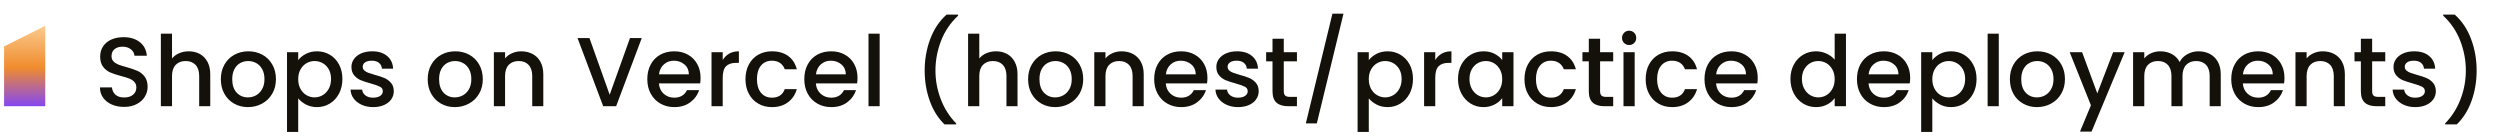
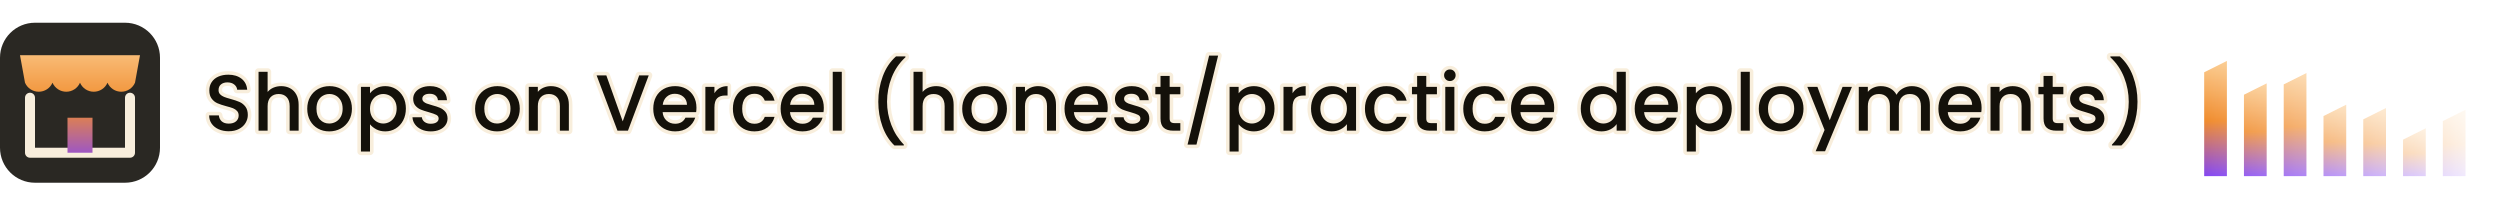
- <svg xmlns="http://www.w3.org/2000/svg" width="612" height="34" viewBox="0 0 612 34" role="img" aria-label="Shops on Vercel (honest/practice deployments)">
+ <svg xmlns="http://www.w3.org/2000/svg" width="880" height="72" viewBox="0 0 880 72" role="img" aria-label="Shops on Vercel (honest/practice deployments)">
  <defs>
-     <linearGradient id="g" x1="0" y1="0" x2="0" y2="1">
+     <linearGradient id="g" gradientUnits="userSpaceOnUse" x1="0" y1="0" x2="0" y2="72">
+       <stop offset="0" stop-color="#FBCB8E" />
+       <stop offset=".55" stop-color="#F08C2E" />
+       <stop offset="1" stop-color="#8447F2" />
+     </linearGradient>
+     <linearGradient id="gb" x1="0" y1="0" x2="0" y2="1">
+       <stop offset="0" stop-color="#FBCB8E" />
+       <stop offset=".52" stop-color="#F08C2E" />
+       <stop offset="1" stop-color="#8447F2" />
+     </linearGradient>
+     <linearGradient id="ig" gradientUnits="userSpaceOnUse" x1="0" y1="6" x2="0" y2="58">
      <stop offset="0" stop-color="#FBCB8E" />
      <stop offset=".52" stop-color="#F08C2E" />
      <stop offset="1" stop-color="#8447F2" />
    </linearGradient>
  </defs>
-   <style>.t{fill:#14110A}.b{fill:url(#g)}@media (prefers-color-scheme:dark){.t{fill:#F8EEDC}}</style>
-   <path class="b" d="M1 11.36L11.08 6.32V26H1Z" />
-   <path class="t" d="M30.38 26.17Q28.70 26.17 27.35 25.58Q26.01 24.99 25.24 23.91Q24.47 22.83 24.47 21.39L24.47 21.39L27.40 21.39Q27.50 22.47 28.25 23.17Q29.01 23.86 30.38 23.86L30.38 23.86Q31.79 23.86 32.58 23.18Q33.38 22.50 33.38 21.42L33.38 21.42Q33.38 20.58 32.88 20.05Q32.39 19.52 31.66 19.23Q30.93 18.94 29.63 18.61L29.63 18.61Q28 18.18 26.98 17.73Q25.96 17.29 25.24 16.35Q24.52 15.42 24.52 13.86L24.52 13.86Q24.52 12.42 25.24 11.34Q25.96 10.26 27.26 9.68Q28.55 9.10 30.26 9.10L30.26 9.10Q32.68 9.10 34.23 10.32Q35.78 11.53 35.94 13.64L35.94 13.64L32.92 13.64Q32.85 12.73 32.06 12.08Q31.26 11.43 29.97 11.43L29.97 11.43Q28.79 11.43 28.05 12.03Q27.30 12.63 27.30 13.76L27.30 13.76Q27.30 14.53 27.77 15.02Q28.24 15.51 28.96 15.80Q29.68 16.09 30.93 16.42L30.93 16.42Q32.58 16.88 33.63 17.34Q34.67 17.79 35.40 18.74Q36.14 19.69 36.14 21.27L36.14 21.27Q36.14 22.54 35.45 23.67Q34.77 24.80 33.46 25.48Q32.15 26.17 30.38 26.17L30.38 26.17ZM46.22 12.56Q47.73 12.56 48.92 13.21Q50.10 13.86 50.79 15.13Q51.47 16.40 51.47 18.20L51.47 18.20L51.47 26L48.76 26L48.76 18.61Q48.76 16.83 47.87 15.88Q46.98 14.94 45.45 14.94L45.45 14.94Q43.91 14.94 43.01 15.88Q42.11 16.83 42.11 18.61L42.11 18.61L42.11 26L39.38 26L39.38 8.24L42.11 8.24L42.11 14.31Q42.81 13.47 43.88 13.02Q44.94 12.56 46.22 12.56L46.22 12.56ZM60.69 26.22Q58.82 26.22 57.30 25.36Q55.79 24.51 54.93 22.96Q54.06 21.42 54.06 19.38L54.06 19.38Q54.06 17.36 54.95 15.80Q55.84 14.24 57.38 13.40Q58.91 12.56 60.81 12.56L60.81 12.56Q62.70 12.56 64.24 13.40Q65.78 14.24 66.66 15.80Q67.55 17.36 67.55 19.38L67.55 19.38Q67.55 21.39 66.64 22.95Q65.73 24.51 64.16 25.36Q62.58 26.22 60.69 26.22L60.69 26.22ZM60.69 23.84Q61.74 23.84 62.67 23.34Q63.59 22.83 64.17 21.82Q64.74 20.82 64.74 19.38L64.74 19.38Q64.74 17.94 64.19 16.94Q63.64 15.94 62.73 15.44Q61.82 14.94 60.76 14.94L60.76 14.94Q59.70 14.94 58.80 15.44Q57.90 15.94 57.38 16.94Q56.85 17.94 56.85 19.38L56.85 19.38Q56.85 21.51 57.94 22.68Q59.03 23.84 60.69 23.84L60.69 23.84ZM73 14.72Q73.70 13.81 74.90 13.18Q76.10 12.56 77.61 12.56L77.61 12.56Q79.34 12.56 80.76 13.41Q82.19 14.26 83.01 15.80Q83.82 17.34 83.82 19.33L83.82 19.33Q83.82 21.32 83.01 22.89Q82.19 24.46 80.76 25.34Q79.34 26.22 77.61 26.22L77.61 26.22Q76.10 26.22 74.92 25.60Q73.74 24.99 73 24.08L73 24.08L73 32.29L70.26 32.29L70.26 12.78L73 12.78L73 14.72ZM81.04 19.33Q81.04 17.96 80.48 16.96Q79.91 15.97 78.99 15.45Q78.06 14.94 77.01 14.94L77.01 14.94Q75.98 14.94 75.05 15.46Q74.13 15.99 73.56 17Q73 18.01 73 19.38L73 19.38Q73 20.74 73.56 21.76Q74.13 22.78 75.05 23.31Q75.98 23.84 77.01 23.84L77.01 23.84Q78.06 23.84 78.99 23.30Q79.91 22.76 80.48 21.73Q81.04 20.70 81.04 19.33L81.04 19.33ZM91.34 26.22Q89.78 26.22 88.54 25.65Q87.30 25.09 86.58 24.12Q85.86 23.14 85.82 21.94L85.82 21.94L88.65 21.94Q88.72 22.78 89.45 23.35Q90.18 23.91 91.29 23.91L91.29 23.91Q92.44 23.91 93.08 23.47Q93.71 23.02 93.71 22.33L93.71 22.33Q93.71 21.58 93.00 21.22Q92.30 20.86 90.76 20.43L90.76 20.43Q89.27 20.02 88.34 19.64Q87.40 19.26 86.72 18.46Q86.03 17.67 86.03 16.38L86.03 16.38Q86.03 15.32 86.66 14.44Q87.28 13.57 88.44 13.06Q89.61 12.56 91.12 12.56L91.12 12.56Q93.38 12.56 94.76 13.70Q96.14 14.84 96.23 16.81L96.23 16.81L93.50 16.81Q93.42 15.92 92.78 15.39Q92.13 14.86 91.02 14.86L91.02 14.86Q89.94 14.86 89.37 15.27Q88.79 15.68 88.79 16.35L88.79 16.35Q88.79 16.88 89.18 17.24Q89.56 17.60 90.11 17.80Q90.66 18.01 91.74 18.32L91.74 18.32Q93.18 18.70 94.11 19.10Q95.03 19.50 95.70 20.26Q96.38 21.03 96.40 22.30L96.40 22.30Q96.40 23.43 95.78 24.32Q95.15 25.21 94.01 25.71Q92.87 26.22 91.34 26.22L91.34 26.22ZM111.33 26.22Q109.46 26.22 107.94 25.36Q106.43 24.51 105.57 22.96Q104.70 21.42 104.70 19.38L104.70 19.38Q104.70 17.36 105.59 15.80Q106.48 14.24 108.02 13.40Q109.55 12.56 111.45 12.56L111.45 12.56Q113.34 12.56 114.88 13.40Q116.42 14.24 117.30 15.80Q118.19 17.36 118.19 19.38L118.19 19.38Q118.19 21.39 117.28 22.95Q116.37 24.51 114.80 25.36Q113.22 26.22 111.33 26.22L111.33 26.22ZM111.33 23.84Q112.38 23.84 113.31 23.34Q114.23 22.83 114.81 21.82Q115.38 20.82 115.38 19.38L115.38 19.38Q115.38 17.94 114.83 16.94Q114.28 15.94 113.37 15.44Q112.46 14.94 111.40 14.94L111.40 14.94Q110.34 14.94 109.44 15.44Q108.54 15.94 108.02 16.94Q107.49 17.94 107.49 19.38L107.49 19.38Q107.49 21.51 108.58 22.68Q109.67 23.84 111.33 23.84L111.33 23.84ZM127.58 12.56Q129.14 12.56 130.37 13.21Q131.61 13.86 132.30 15.13Q133 16.40 133 18.20L133 18.20L133 26L130.29 26L130.29 18.61Q130.29 16.83 129.40 15.88Q128.51 14.94 126.98 14.94L126.98 14.94Q125.44 14.94 124.54 15.88Q123.64 16.83 123.64 18.61L123.64 18.61L123.64 26L120.90 26L120.90 12.78L123.64 12.78L123.64 14.29Q124.31 13.47 125.36 13.02Q126.40 12.56 127.58 12.56L127.58 12.56ZM154.22 9.32L157.10 9.32L150.83 26L147.66 26L141.38 9.32L144.30 9.32L149.25 23.19L154.22 9.32ZM171.50 19.06Q171.50 19.81 171.40 20.41L171.40 20.41L161.30 20.41Q161.42 21.99 162.47 22.95Q163.53 23.91 165.06 23.91L165.06 23.91Q167.27 23.91 168.18 22.06L168.18 22.06L171.14 22.06Q170.54 23.89 168.96 25.05Q167.39 26.22 165.06 26.22L165.06 26.22Q163.17 26.22 161.67 25.36Q160.17 24.51 159.32 22.96Q158.46 21.42 158.46 19.38L158.46 19.38Q158.46 17.34 159.29 15.79Q160.12 14.24 161.62 13.40Q163.12 12.56 165.06 12.56L165.06 12.56Q166.94 12.56 168.40 13.38Q169.86 14.19 170.68 15.67Q171.50 17.14 171.50 19.06L171.50 19.06ZM161.32 18.20L168.64 18.20Q168.62 16.69 167.56 15.78Q166.50 14.86 164.94 14.86L164.94 14.86Q163.53 14.86 162.52 15.76Q161.51 16.66 161.32 18.20L161.32 18.20ZM176.92 14.70Q177.52 13.69 178.52 13.12Q179.51 12.56 180.88 12.56L180.88 12.56L180.88 15.39L180.18 15.39Q178.58 15.39 177.75 16.21Q176.92 17.02 176.92 19.04L176.92 19.04L176.92 26L174.18 26L174.18 12.78L176.92 12.78L176.92 14.70ZM182.49 19.38Q182.49 17.34 183.32 15.79Q184.14 14.24 185.61 13.40Q187.07 12.56 188.97 12.56L188.97 12.56Q191.37 12.56 192.94 13.70Q194.51 14.84 195.06 16.95L195.06 16.95L192.11 16.95Q191.75 15.97 190.96 15.42Q190.17 14.86 188.97 14.86L188.97 14.86Q187.29 14.86 186.29 16.05Q185.30 17.24 185.30 19.38L185.30 19.38Q185.30 21.51 186.29 22.71Q187.29 23.91 188.97 23.91L188.97 23.91Q191.34 23.91 192.11 21.82L192.11 21.82L195.06 21.82Q194.49 23.84 192.90 25.03Q191.32 26.22 188.97 26.22L188.97 26.22Q187.07 26.22 185.61 25.36Q184.14 24.51 183.32 22.96Q182.49 21.42 182.49 19.38L182.49 19.38ZM209.92 19.06Q209.92 19.81 209.82 20.41L209.82 20.41L199.72 20.41Q199.84 21.99 200.90 22.95Q201.95 23.91 203.49 23.91L203.49 23.91Q205.70 23.91 206.61 22.06L206.61 22.06L209.56 22.06Q208.96 23.89 207.39 25.05Q205.82 26.22 203.49 26.22L203.49 26.22Q201.59 26.22 200.09 25.36Q198.59 24.51 197.74 22.96Q196.89 21.42 196.89 19.38L196.89 19.38Q196.89 17.34 197.72 15.79Q198.54 14.24 200.04 13.40Q201.54 12.56 203.49 12.56L203.49 12.56Q205.36 12.56 206.82 13.38Q208.29 14.19 209.10 15.67Q209.92 17.14 209.92 19.06L209.92 19.06ZM199.74 18.20L207.06 18.20Q207.04 16.69 205.98 15.78Q204.93 14.86 203.37 14.86L203.37 14.86Q201.95 14.86 200.94 15.76Q199.94 16.66 199.74 18.20L199.74 18.20ZM212.61 8.24L215.34 8.24L215.34 26L212.61 26L212.61 8.24ZM231.23 30.46Q228.88 28.21 227.62 24.73Q226.36 21.25 226.36 17.26L226.36 17.26Q226.36 13.18 227.72 9.56Q229.07 5.94 231.71 3.58L231.71 3.58L234.54 3.58L234.54 3.85Q231.78 6.39 230.39 9.94Q229.00 13.50 229.00 17.26L229.00 17.26Q229.00 20.89 230.30 24.27Q231.59 27.66 234.06 30.20L234.06 30.20L234.06 30.46L231.23 30.46ZM243.83 12.56Q245.34 12.56 246.53 13.21Q247.72 13.86 248.40 15.13Q249.09 16.40 249.09 18.20L249.09 18.20L249.09 26L246.38 26L246.38 18.61Q246.38 16.83 245.49 15.88Q244.60 14.94 243.06 14.94L243.06 14.94Q241.53 14.94 240.63 15.88Q239.73 16.83 239.73 18.61L239.73 18.61L239.73 26L236.99 26L236.99 8.24L239.73 8.24L239.73 14.31Q240.42 13.47 241.49 13.02Q242.56 12.56 243.83 12.56L243.83 12.56ZM258.30 26.22Q256.43 26.22 254.92 25.36Q253.41 24.51 252.54 22.96Q251.68 21.42 251.68 19.38L251.68 19.38Q251.68 17.36 252.57 15.80Q253.46 14.24 254.99 13.40Q256.53 12.56 258.42 12.56L258.42 12.56Q260.32 12.56 261.86 13.40Q263.39 14.24 264.28 15.80Q265.17 17.36 265.17 19.38L265.17 19.38Q265.17 21.39 264.26 22.95Q263.34 24.51 261.77 25.36Q260.20 26.22 258.30 26.22L258.30 26.22ZM258.30 23.84Q259.36 23.84 260.28 23.34Q261.21 22.83 261.78 21.82Q262.36 20.82 262.36 19.38L262.36 19.38Q262.36 17.94 261.81 16.94Q261.26 15.94 260.34 15.44Q259.43 14.94 258.38 14.94L258.38 14.94Q257.32 14.94 256.42 15.44Q255.52 15.94 254.99 16.94Q254.46 17.94 254.46 19.38L254.46 19.38Q254.46 21.51 255.56 22.68Q256.65 23.84 258.30 23.84L258.30 23.84ZM274.55 12.56Q276.11 12.56 277.35 13.21Q278.58 13.86 279.28 15.13Q279.98 16.40 279.98 18.20L279.98 18.20L279.98 26L277.26 26L277.26 18.61Q277.26 16.83 276.38 15.88Q275.49 14.94 273.95 14.94L273.95 14.94Q272.42 14.94 271.52 15.88Q270.62 16.83 270.62 18.61L270.62 18.61L270.62 26L267.88 26L267.88 12.78L270.62 12.78L270.62 14.29Q271.29 13.47 272.33 13.02Q273.38 12.56 274.55 12.56L274.55 12.56ZM295.58 19.06Q295.58 19.81 295.48 20.41L295.48 20.41L285.38 20.41Q285.50 21.99 286.55 22.95Q287.61 23.91 289.14 23.91L289.14 23.91Q291.35 23.91 292.26 22.06L292.26 22.06L295.22 22.06Q294.62 23.89 293.04 25.05Q291.47 26.22 289.14 26.22L289.14 26.22Q287.25 26.22 285.75 25.36Q284.25 24.51 283.40 22.96Q282.54 21.42 282.54 19.38L282.54 19.38Q282.54 17.34 283.37 15.79Q284.20 14.24 285.70 13.40Q287.20 12.56 289.14 12.56L289.14 12.56Q291.02 12.56 292.48 13.38Q293.94 14.19 294.76 15.67Q295.58 17.14 295.58 19.06L295.58 19.06ZM285.40 18.20L292.72 18.20Q292.70 16.69 291.64 15.78Q290.58 14.86 289.02 14.86L289.02 14.86Q287.61 14.86 286.60 15.76Q285.59 16.66 285.40 18.20L285.40 18.20ZM303.06 26.22Q301.50 26.22 300.27 25.65Q299.03 25.09 298.31 24.12Q297.59 23.14 297.54 21.94L297.54 21.94L300.38 21.94Q300.45 22.78 301.18 23.35Q301.91 23.91 303.02 23.91L303.02 23.91Q304.17 23.91 304.80 23.47Q305.44 23.02 305.44 22.33L305.44 22.33Q305.44 21.58 304.73 21.22Q304.02 20.86 302.49 20.43L302.49 20.43Q301.00 20.02 300.06 19.64Q299.13 19.26 298.44 18.46Q297.76 17.67 297.76 16.38L297.76 16.38Q297.76 15.32 298.38 14.44Q299.01 13.57 300.17 13.06Q301.34 12.56 302.85 12.56L302.85 12.56Q305.10 12.56 306.48 13.70Q307.86 14.84 307.96 16.81L307.96 16.81L305.22 16.81Q305.15 15.92 304.50 15.39Q303.86 14.86 302.75 14.86L302.75 14.86Q301.67 14.86 301.10 15.27Q300.52 15.68 300.52 16.35L300.52 16.35Q300.52 16.88 300.90 17.24Q301.29 17.60 301.84 17.80Q302.39 18.01 303.47 18.32L303.47 18.32Q304.91 18.70 305.84 19.10Q306.76 19.50 307.43 20.26Q308.10 21.03 308.13 22.30L308.13 22.30Q308.13 23.43 307.50 24.32Q306.88 25.21 305.74 25.71Q304.60 26.22 303.06 26.22L303.06 26.22ZM317.49 15.01L314.27 15.01L314.27 22.33Q314.27 23.07 314.62 23.40Q314.97 23.72 315.81 23.72L315.81 23.72L317.49 23.72L317.49 26L315.33 26Q313.48 26 312.50 25.14Q311.51 24.27 311.51 22.33L311.51 22.33L311.51 15.01L309.95 15.01L309.95 12.78L311.51 12.78L311.51 9.49L314.27 9.49L314.27 12.78L317.49 12.78L317.49 15.01ZM326.18 3.34L328.89 3.34L322.36 30.20L319.67 30.20L326.18 3.34ZM335.08 14.72Q335.78 13.81 336.98 13.18Q338.18 12.56 339.69 12.56L339.69 12.56Q341.42 12.56 342.84 13.41Q344.27 14.26 345.09 15.80Q345.90 17.34 345.90 19.33L345.90 19.33Q345.90 21.32 345.09 22.89Q344.27 24.46 342.84 25.34Q341.42 26.22 339.69 26.22L339.69 26.22Q338.18 26.22 337.00 25.60Q335.82 24.99 335.08 24.08L335.08 24.08L335.08 32.29L332.34 32.29L332.34 12.78L335.08 12.78L335.08 14.72ZM343.12 19.33Q343.12 17.96 342.56 16.96Q341.99 15.97 341.07 15.45Q340.14 14.94 339.09 14.94L339.09 14.94Q338.06 14.94 337.13 15.46Q336.21 15.99 335.64 17Q335.08 18.01 335.08 19.38L335.08 19.38Q335.08 20.74 335.64 21.76Q336.21 22.78 337.13 23.31Q338.06 23.84 339.09 23.84L339.09 23.84Q340.14 23.84 341.07 23.30Q341.99 22.76 342.56 21.73Q343.12 20.70 343.12 19.33L343.12 19.33ZM351.35 14.70Q351.95 13.69 352.95 13.12Q353.94 12.56 355.31 12.56L355.31 12.56L355.31 15.39L354.62 15.39Q353.01 15.39 352.18 16.21Q351.35 17.02 351.35 19.04L351.35 19.04L351.35 26L348.62 26L348.62 12.78L351.35 12.78L351.35 14.70ZM356.92 19.33Q356.92 17.34 357.75 15.80Q358.58 14.26 360.00 13.41Q361.43 12.56 363.16 12.56L363.16 12.56Q364.72 12.56 365.88 13.17Q367.05 13.78 367.74 14.70L367.74 14.70L367.74 12.78L370.50 12.78L370.50 26L367.74 26L367.74 24.03Q367.05 24.97 365.85 25.59Q364.65 26.22 363.11 26.22L363.11 26.22Q361.41 26.22 359.99 25.34Q358.58 24.46 357.75 22.89Q356.92 21.32 356.92 19.33L356.92 19.33ZM367.74 19.38Q367.74 18.01 367.18 17Q366.62 15.99 365.70 15.46Q364.79 14.94 363.74 14.94L363.74 14.94Q362.68 14.94 361.77 15.45Q360.86 15.97 360.29 16.96Q359.73 17.96 359.73 19.33L359.73 19.33Q359.73 20.70 360.29 21.73Q360.86 22.76 361.78 23.30Q362.70 23.84 363.74 23.84L363.74 23.84Q364.79 23.84 365.70 23.31Q366.62 22.78 367.18 21.76Q367.74 20.74 367.74 19.38L367.74 19.38ZM373.19 19.38Q373.19 17.34 374.02 15.79Q374.85 14.24 376.31 13.40Q377.78 12.56 379.67 12.56L379.67 12.56Q382.07 12.56 383.64 13.70Q385.22 14.84 385.77 16.95L385.77 16.95L382.82 16.95Q382.46 15.97 381.66 15.42Q380.87 14.86 379.67 14.86L379.67 14.86Q377.99 14.86 377.00 16.05Q376.00 17.24 376.00 19.38L376.00 19.38Q376.00 21.51 377.00 22.71Q377.99 23.91 379.67 23.91L379.67 23.91Q382.05 23.91 382.82 21.82L382.82 21.82L385.77 21.82Q385.19 23.84 383.61 25.03Q382.02 26.22 379.67 26.22L379.67 26.22Q377.78 26.22 376.31 25.36Q374.85 24.51 374.02 22.96Q373.19 21.42 373.19 19.38L373.19 19.38ZM394.91 15.01L391.70 15.01L391.70 22.33Q391.70 23.07 392.04 23.40Q392.39 23.72 393.23 23.72L393.23 23.72L394.91 23.72L394.91 26L392.75 26Q390.90 26 389.92 25.14Q388.94 24.27 388.94 22.33L388.94 22.33L388.94 15.01L387.38 15.01L387.38 12.78L388.94 12.78L388.94 9.49L391.70 9.49L391.70 12.78L394.91 12.78L394.91 15.01ZM398.82 11.02Q398.08 11.02 397.58 10.52Q397.07 10.02 397.07 9.27L397.07 9.27Q397.07 8.53 397.58 8.02Q398.08 7.52 398.82 7.52L398.82 7.52Q399.54 7.52 400.05 8.02Q400.55 8.53 400.55 9.27L400.55 9.27Q400.55 10.02 400.05 10.52Q399.54 11.02 398.82 11.02L398.82 11.02ZM397.43 12.78L400.17 12.78L400.17 26L397.43 26L397.43 12.78ZM402.86 19.38Q402.86 17.34 403.68 15.79Q404.51 14.24 405.98 13.40Q407.44 12.56 409.34 12.56L409.34 12.56Q411.74 12.56 413.31 13.70Q414.88 14.84 415.43 16.95L415.43 16.95L412.48 16.95Q412.12 15.97 411.33 15.42Q410.54 14.86 409.34 14.86L409.34 14.86Q407.66 14.86 406.66 16.05Q405.66 17.24 405.66 19.38L405.66 19.38Q405.66 21.51 406.66 22.71Q407.66 23.91 409.34 23.91L409.34 23.91Q411.71 23.91 412.48 21.82L412.48 21.82L415.43 21.82Q414.86 23.84 413.27 25.03Q411.69 26.22 409.34 26.22L409.34 26.22Q407.44 26.22 405.98 25.36Q404.51 24.51 403.68 22.96Q402.86 21.42 402.86 19.38L402.86 19.38ZM430.29 19.06Q430.29 19.81 430.19 20.41L430.19 20.41L420.09 20.41Q420.21 21.99 421.26 22.95Q422.32 23.91 423.86 23.91L423.86 23.91Q426.06 23.91 426.98 22.06L426.98 22.06L429.93 22.06Q429.33 23.89 427.76 25.05Q426.18 26.22 423.86 26.22L423.86 26.22Q421.96 26.22 420.46 25.36Q418.96 24.51 418.11 22.96Q417.26 21.42 417.26 19.38L417.26 19.38Q417.26 17.34 418.08 15.79Q418.91 14.24 420.41 13.40Q421.91 12.56 423.86 12.56L423.86 12.56Q425.73 12.56 427.19 13.38Q428.66 14.19 429.47 15.67Q430.29 17.14 430.29 19.06L430.29 19.06ZM420.11 18.20L427.43 18.20Q427.41 16.69 426.35 15.78Q425.30 14.86 423.74 14.86L423.74 14.86Q422.32 14.86 421.31 15.76Q420.30 16.66 420.11 18.20L420.11 18.20ZM438.30 19.33Q438.30 17.34 439.13 15.80Q439.96 14.26 441.39 13.41Q442.82 12.56 444.57 12.56L444.57 12.56Q445.86 12.56 447.12 13.12Q448.38 13.69 449.13 14.62L449.13 14.62L449.13 8.24L451.89 8.24L451.89 26L449.13 26L449.13 24.01Q448.46 24.97 447.27 25.59Q446.08 26.22 444.54 26.22L444.54 26.22Q442.82 26.22 441.39 25.34Q439.96 24.46 439.13 22.89Q438.30 21.32 438.30 19.33L438.30 19.33ZM449.13 19.38Q449.13 18.01 448.56 17Q448 15.99 447.09 15.46Q446.18 14.94 445.12 14.94L445.12 14.94Q444.06 14.94 443.15 15.45Q442.24 15.97 441.68 16.96Q441.11 17.96 441.11 19.33L441.11 19.33Q441.11 20.70 441.68 21.73Q442.24 22.76 443.16 23.30Q444.09 23.84 445.12 23.84L445.12 23.84Q446.18 23.84 447.09 23.31Q448 22.78 448.56 21.76Q449.13 20.74 449.13 19.38L449.13 19.38ZM467.61 19.06Q467.61 19.81 467.51 20.41L467.51 20.41L457.41 20.41Q457.53 21.99 458.58 22.95Q459.64 23.91 461.18 23.91L461.18 23.91Q463.38 23.91 464.30 22.06L464.30 22.06L467.25 22.06Q466.65 23.89 465.08 25.05Q463.50 26.22 461.18 26.22L461.18 26.22Q459.28 26.22 457.78 25.36Q456.28 24.51 455.43 22.96Q454.58 21.42 454.58 19.38L454.58 19.38Q454.58 17.34 455.40 15.79Q456.23 14.24 457.73 13.40Q459.23 12.56 461.18 12.56L461.18 12.56Q463.05 12.56 464.51 13.38Q465.98 14.19 466.79 15.67Q467.61 17.14 467.61 19.06L467.61 19.06ZM457.43 18.20L464.75 18.20Q464.73 16.69 463.67 15.78Q462.62 14.86 461.06 14.86L461.06 14.86Q459.64 14.86 458.63 15.76Q457.62 16.66 457.43 18.20L457.43 18.20ZM473.03 14.72Q473.73 13.81 474.93 13.18Q476.13 12.56 477.64 12.56L477.64 12.56Q479.37 12.56 480.80 13.41Q482.22 14.26 483.04 15.80Q483.86 17.34 483.86 19.33L483.86 19.33Q483.86 21.32 483.04 22.89Q482.22 24.46 480.80 25.34Q479.37 26.22 477.64 26.22L477.64 26.22Q476.13 26.22 474.95 25.60Q473.78 24.99 473.03 24.08L473.03 24.08L473.03 32.29L470.30 32.29L470.30 12.78L473.03 12.78L473.03 14.72ZM481.07 19.33Q481.07 17.96 480.51 16.96Q479.94 15.97 479.02 15.45Q478.10 14.94 477.04 14.94L477.04 14.94Q476.01 14.94 475.08 15.46Q474.16 15.99 473.60 17Q473.03 18.01 473.03 19.38L473.03 19.38Q473.03 20.74 473.60 21.76Q474.16 22.78 475.08 23.31Q476.01 23.84 477.04 23.84L477.04 23.84Q478.10 23.84 479.02 23.30Q479.94 22.76 480.51 21.73Q481.07 20.70 481.07 19.33L481.07 19.33ZM486.57 8.24L489.30 8.24L489.30 26L486.57 26L486.57 8.24ZM498.64 26.22Q496.77 26.22 495.26 25.36Q493.74 24.51 492.88 22.96Q492.02 21.42 492.02 19.38L492.02 19.38Q492.02 17.36 492.90 15.80Q493.79 14.24 495.33 13.40Q496.86 12.56 498.76 12.56L498.76 12.56Q500.66 12.56 502.19 13.40Q503.73 14.24 504.62 15.80Q505.50 17.36 505.50 19.38L505.50 19.38Q505.50 21.39 504.59 22.95Q503.68 24.51 502.11 25.36Q500.54 26.22 498.64 26.22L498.64 26.22ZM498.64 23.84Q499.70 23.84 500.62 23.34Q501.54 22.83 502.12 21.82Q502.70 20.82 502.70 19.38L502.70 19.38Q502.70 17.94 502.14 16.94Q501.59 15.94 500.68 15.44Q499.77 14.94 498.71 14.94L498.71 14.94Q497.66 14.94 496.76 15.44Q495.86 15.94 495.33 16.94Q494.80 17.94 494.80 19.38L494.80 19.38Q494.80 21.51 495.89 22.68Q496.98 23.84 498.64 23.84L498.64 23.84ZM517.29 12.78L520.12 12.78L512.01 32.22L509.18 32.22L511.86 25.78L506.66 12.78L509.70 12.78L513.42 22.86L517.29 12.78ZM538.19 12.56Q539.75 12.56 540.99 13.21Q542.22 13.86 542.93 15.13Q543.64 16.40 543.64 18.20L543.64 18.20L543.64 26L540.93 26L540.93 18.61Q540.93 16.83 540.04 15.88Q539.15 14.94 537.62 14.94L537.62 14.94Q536.08 14.94 535.18 15.88Q534.28 16.83 534.28 18.61L534.28 18.61L534.28 26L531.57 26L531.57 18.61Q531.57 16.83 530.68 15.88Q529.79 14.94 528.26 14.94L528.26 14.94Q526.72 14.94 525.82 15.88Q524.92 16.83 524.92 18.61L524.92 18.61L524.92 26L522.18 26L522.18 12.78L524.92 12.78L524.92 14.29Q525.59 13.47 526.62 13.02Q527.66 12.56 528.83 12.56L528.83 12.56Q530.42 12.56 531.66 13.23Q532.91 13.90 533.58 15.18L533.58 15.18Q534.18 13.98 535.46 13.27Q536.73 12.56 538.19 12.56L538.19 12.56ZM559.24 19.06Q559.24 19.81 559.14 20.41L559.14 20.41L549.04 20.41Q549.16 21.99 550.22 22.95Q551.27 23.91 552.81 23.91L552.81 23.91Q555.02 23.91 555.93 22.06L555.93 22.06L558.88 22.06Q558.28 23.89 556.71 25.05Q555.14 26.22 552.81 26.22L552.81 26.22Q550.91 26.22 549.41 25.36Q547.91 24.51 547.06 22.96Q546.21 21.42 546.21 19.38L546.21 19.38Q546.21 17.34 547.04 15.79Q547.86 14.24 549.36 13.40Q550.86 12.56 552.81 12.56L552.81 12.56Q554.68 12.56 556.14 13.38Q557.61 14.19 558.42 15.67Q559.24 17.14 559.24 19.06L559.24 19.06ZM549.06 18.20L556.38 18.20Q556.36 16.69 555.30 15.78Q554.25 14.86 552.69 14.86L552.69 14.86Q551.27 14.86 550.26 15.76Q549.26 16.66 549.06 18.20L549.06 18.20ZM568.60 12.56Q570.16 12.56 571.40 13.21Q572.63 13.86 573.33 15.13Q574.02 16.40 574.02 18.20L574.02 18.20L574.02 26L571.31 26L571.31 18.61Q571.31 16.83 570.42 15.88Q569.54 14.94 568 14.94L568 14.94Q566.46 14.94 565.56 15.88Q564.66 16.83 564.66 18.61L564.66 18.61L564.66 26L561.93 26L561.93 12.78L564.66 12.78L564.66 14.29Q565.34 13.47 566.38 13.02Q567.42 12.56 568.60 12.56L568.60 12.56ZM583.91 15.01L580.70 15.01L580.70 22.33Q580.70 23.07 581.04 23.40Q581.39 23.72 582.23 23.72L582.23 23.72L583.91 23.72L583.91 26L581.75 26Q579.90 26 578.92 25.14Q577.94 24.27 577.94 22.33L577.94 22.33L577.94 15.01L576.38 15.01L576.38 12.78L577.94 12.78L577.94 9.49L580.70 9.49L580.70 12.78L583.91 12.78L583.91 15.01ZM591.23 26.22Q589.67 26.22 588.44 25.65Q587.20 25.09 586.48 24.12Q585.76 23.14 585.71 21.94L585.71 21.94L588.54 21.94Q588.62 22.78 589.35 23.35Q590.08 23.91 591.18 23.91L591.18 23.91Q592.34 23.91 592.97 23.47Q593.61 23.02 593.61 22.33L593.61 22.33Q593.61 21.58 592.90 21.22Q592.19 20.86 590.66 20.43L590.66 20.43Q589.17 20.02 588.23 19.64Q587.30 19.26 586.61 18.46Q585.93 17.67 585.93 16.38L585.93 16.38Q585.93 15.32 586.55 14.44Q587.18 13.57 588.34 13.06Q589.50 12.56 591.02 12.56L591.02 12.56Q593.27 12.56 594.65 13.70Q596.03 14.84 596.13 16.81L596.13 16.81L593.39 16.81Q593.32 15.92 592.67 15.39Q592.02 14.86 590.92 14.86L590.92 14.86Q589.84 14.86 589.26 15.27Q588.69 15.68 588.69 16.35L588.69 16.35Q588.69 16.88 589.07 17.24Q589.46 17.60 590.01 17.80Q590.56 18.01 591.64 18.32L591.64 18.32Q593.08 18.70 594.00 19.10Q594.93 19.50 595.60 20.26Q596.27 21.03 596.30 22.30L596.30 22.30Q596.30 23.43 595.67 24.32Q595.05 25.21 593.91 25.71Q592.77 26.22 591.23 26.22L591.23 26.22ZM601.41 30.46L598.58 30.46L598.58 30.20Q601.05 27.66 602.34 24.27Q603.64 20.89 603.64 17.26L603.64 17.26Q603.64 13.50 602.25 9.94Q600.86 6.39 598.10 3.85L598.10 3.85L598.10 3.58L600.93 3.58Q603.57 5.94 604.92 9.56Q606.28 13.18 606.28 17.26L606.28 17.26Q606.28 21.25 605.02 24.73Q603.76 28.21 601.41 30.46L601.41 30.46Z" />
+   <style>.t{fill:#14110A;stroke:#F8EEDC;paint-order:stroke;stroke-linejoin:round}@media (prefers-color-scheme:dark){.t{fill:#F8EEDC;stroke:#14110A}}</style>
+   <linearGradient id="fade" gradientUnits="userSpaceOnUse" x1="775.87" x2="880">
+     <stop offset="0" stop-color="#fff" />
+     <stop offset="1" stop-color="#fff" stop-opacity="0" />
+   </linearGradient>
+   <mask id="m">
+     <rect width="880" height="72" fill="url(#fade)" />
+   </mask>
+   <g transform="translate(0 8) scale(0.88)">
+     <rect width="64" height="64" rx="14" fill="#2A2823" />
+     <path d="M8 13h48l-2 11a6 6 0 0 1-11 0 6 6 0 0 1-11 0 6 6 0 0 1-11 0 6 6 0 0 1-11 0z" fill="url(#ig)" />
+     <path d="M12 30v22h40V30" fill="none" stroke="#F8EEDC" stroke-width="4" stroke-linecap="round" stroke-linejoin="round" />
+     <rect x="27" y="38" width="10" height="14" fill="url(#ig)" />
+   </g>
+   <path class="t" stroke-width="2.52" d="M80.51 46.20Q78.55 46.20 76.98 45.51Q75.42 44.82 74.52 43.56Q73.62 42.30 73.62 40.62L73.62 40.62L77.04 40.62Q77.15 41.88 78.03 42.70Q78.92 43.51 80.51 43.51L80.51 43.51Q82.16 43.51 83.09 42.71Q84.01 41.91 84.01 40.65L84.01 40.65Q84.01 39.67 83.44 39.06Q82.86 38.44 82.01 38.10Q81.16 37.77 79.64 37.38L79.64 37.38Q77.74 36.87 76.55 36.35Q75.36 35.84 74.52 34.74Q73.68 33.65 73.68 31.83L73.68 31.83Q73.68 30.15 74.52 28.89Q75.36 27.63 76.87 26.96Q78.38 26.29 80.37 26.29L80.37 26.29Q83.20 26.29 85.01 27.70Q86.81 29.12 87.01 31.58L87.01 31.58L83.48 31.58Q83.40 30.52 82.47 29.76Q81.55 29.00 80.04 29.00L80.04 29.00Q78.66 29.00 77.80 29.70Q76.93 30.40 76.93 31.72L76.93 31.72Q76.93 32.62 77.47 33.19Q78.02 33.76 78.86 34.10Q79.70 34.44 81.16 34.83L81.16 34.83Q83.09 35.36 84.31 35.89Q85.52 36.42 86.38 37.53Q87.23 38.64 87.23 40.48L87.23 40.48Q87.23 41.97 86.43 43.28Q85.64 44.60 84.11 45.40Q82.58 46.20 80.51 46.20L80.51 46.20ZM98.99 30.32Q100.76 30.32 102.14 31.08Q103.53 31.83 104.33 33.32Q105.12 34.80 105.12 36.90L105.12 36.90L105.12 46L101.96 46L101.96 37.38Q101.96 35.30 100.92 34.20Q99.89 33.09 98.10 33.09L98.10 33.09Q96.30 33.09 95.25 34.20Q94.20 35.30 94.20 37.38L94.20 37.38L94.20 46L91.01 46L91.01 25.28L94.20 25.28L94.20 32.36Q95.02 31.38 96.26 30.85Q97.51 30.32 98.99 30.32L98.99 30.32ZM115.88 46.25Q113.69 46.25 111.93 45.26Q110.16 44.26 109.16 42.46Q108.15 40.65 108.15 38.27L108.15 38.27Q108.15 35.92 109.18 34.10Q110.22 32.28 112.01 31.30Q113.80 30.32 116.02 30.32L116.02 30.32Q118.23 30.32 120.02 31.30Q121.81 32.28 122.85 34.10Q123.88 35.92 123.88 38.27L123.88 38.27Q123.88 40.62 122.82 42.44Q121.76 44.26 119.92 45.26Q118.09 46.25 115.88 46.25L115.88 46.25ZM115.88 43.48Q117.11 43.48 118.19 42.89Q119.26 42.30 119.94 41.13Q120.61 39.95 120.61 38.27L120.61 38.27Q120.61 36.59 119.96 35.43Q119.32 34.27 118.26 33.68Q117.19 33.09 115.96 33.09L115.96 33.09Q114.73 33.09 113.68 33.68Q112.63 34.27 112.01 35.43Q111.40 36.59 111.40 38.27L111.40 38.27Q111.40 40.76 112.67 42.12Q113.94 43.48 115.88 43.48L115.88 43.48ZM130.24 32.84Q131.05 31.78 132.45 31.05Q133.85 30.32 135.62 30.32L135.62 30.32Q137.63 30.32 139.30 31.31Q140.96 32.31 141.92 34.10Q142.87 35.89 142.87 38.22L142.87 38.22Q142.87 40.54 141.92 42.37Q140.96 44.21 139.30 45.23Q137.63 46.25 135.62 46.25L135.62 46.25Q133.85 46.25 132.48 45.54Q131.11 44.82 130.24 43.76L130.24 43.76L130.24 53.34L127.05 53.34L127.05 30.57L130.24 30.57L130.24 32.84ZM139.62 38.22Q139.62 36.62 138.96 35.46Q138.30 34.30 137.23 33.69Q136.15 33.09 134.92 33.09L134.92 33.09Q133.71 33.09 132.63 33.71Q131.56 34.32 130.90 35.50Q130.24 36.68 130.24 38.27L130.24 38.27Q130.24 39.87 130.90 41.06Q131.56 42.25 132.63 42.86Q133.71 43.48 134.92 43.48L134.92 43.48Q136.15 43.48 137.23 42.85Q138.30 42.22 138.96 41.02Q139.62 39.81 139.62 38.22L139.62 38.22ZM151.63 46.25Q149.81 46.25 148.37 45.59Q146.93 44.94 146.09 43.80Q145.25 42.67 145.19 41.27L145.19 41.27L148.50 41.27Q148.58 42.25 149.43 42.91Q150.29 43.56 151.58 43.56L151.58 43.56Q152.92 43.56 153.66 43.05Q154.40 42.53 154.40 41.72L154.40 41.72Q154.40 40.85 153.58 40.43Q152.75 40.01 150.96 39.50L150.96 39.50Q149.22 39.03 148.13 38.58Q147.04 38.13 146.24 37.21Q145.44 36.28 145.44 34.77L145.44 34.77Q145.44 33.54 146.17 32.52Q146.90 31.50 148.26 30.91Q149.62 30.32 151.38 30.32L151.38 30.32Q154.01 30.32 155.62 31.65Q157.23 32.98 157.34 35.28L157.34 35.28L154.15 35.28Q154.07 34.24 153.31 33.62Q152.56 33.01 151.27 33.01L151.27 33.01Q150.01 33.01 149.34 33.48Q148.66 33.96 148.66 34.74L148.66 34.74Q148.66 35.36 149.11 35.78Q149.56 36.20 150.20 36.44Q150.85 36.68 152.11 37.04L152.11 37.04Q153.79 37.49 154.87 37.95Q155.94 38.41 156.73 39.31Q157.51 40.20 157.54 41.69L157.54 41.69Q157.54 43.00 156.81 44.04Q156.08 45.08 154.75 45.66Q153.42 46.25 151.63 46.25L151.63 46.25ZM174.96 46.25Q172.77 46.25 171.01 45.26Q169.24 44.26 168.24 42.46Q167.23 40.65 167.23 38.27L167.23 38.27Q167.23 35.92 168.26 34.10Q169.30 32.28 171.09 31.30Q172.88 30.32 175.10 30.32L175.10 30.32Q177.31 30.32 179.10 31.30Q180.89 32.28 181.93 34.10Q182.96 35.92 182.96 38.27L182.96 38.27Q182.96 40.62 181.90 42.44Q180.84 44.26 179.00 45.26Q177.17 46.25 174.96 46.25L174.96 46.25ZM174.96 43.48Q176.19 43.48 177.27 42.89Q178.34 42.30 179.02 41.13Q179.69 39.95 179.69 38.27L179.69 38.27Q179.69 36.59 179.04 35.43Q178.40 34.27 177.34 33.68Q176.27 33.09 175.04 33.09L175.04 33.09Q173.81 33.09 172.76 33.68Q171.71 34.27 171.09 35.43Q170.48 36.59 170.48 38.27L170.48 38.27Q170.48 40.76 171.75 42.12Q173.02 43.48 174.96 43.48L174.96 43.48ZM193.91 30.32Q195.73 30.32 197.17 31.08Q198.62 31.83 199.43 33.32Q200.24 34.80 200.24 36.90L200.24 36.90L200.24 46L197.08 46L197.08 37.38Q197.08 35.30 196.04 34.20Q195.00 33.09 193.21 33.09L193.21 33.09Q191.42 33.09 190.37 34.20Q189.32 35.30 189.32 37.38L189.32 37.38L189.32 46L186.13 46L186.13 30.57L189.32 30.57L189.32 32.34Q190.10 31.38 191.32 30.85Q192.54 30.32 193.91 30.32L193.91 30.32ZM224.99 26.54L228.35 26.54L221.04 46L217.35 46L210.01 26.54L213.43 26.54L219.20 42.72L224.99 26.54ZM245.15 37.91Q245.15 38.78 245.04 39.48L245.04 39.48L233.25 39.48Q233.39 41.32 234.62 42.44Q235.86 43.56 237.65 43.56L237.65 43.56Q240.22 43.56 241.29 41.41L241.29 41.41L244.73 41.41Q244.03 43.54 242.20 44.89Q240.36 46.25 237.65 46.25L237.65 46.25Q235.44 46.25 233.69 45.26Q231.94 44.26 230.94 42.46Q229.95 40.65 229.95 38.27L229.95 38.27Q229.95 35.89 230.91 34.09Q231.88 32.28 233.63 31.30Q235.38 30.32 237.65 30.32L237.65 30.32Q239.83 30.32 241.54 31.27Q243.25 32.22 244.20 33.95Q245.15 35.67 245.15 37.91L245.15 37.91ZM233.28 36.90L241.82 36.90Q241.79 35.14 240.56 34.07Q239.33 33.01 237.51 33.01L237.51 33.01Q235.86 33.01 234.68 34.06Q233.50 35.11 233.28 36.90L233.28 36.90ZM251.48 32.81Q252.18 31.64 253.34 30.98Q254.50 30.32 256.10 30.32L256.10 30.32L256.10 33.62L255.29 33.62Q253.41 33.62 252.45 34.58Q251.48 35.53 251.48 37.88L251.48 37.88L251.48 46L248.29 46L248.29 30.57L251.48 30.57L251.48 32.81ZM257.98 38.27Q257.98 35.89 258.94 34.09Q259.91 32.28 261.62 31.30Q263.32 30.32 265.54 30.32L265.54 30.32Q268.34 30.32 270.17 31.65Q272.00 32.98 272.65 35.44L272.65 35.44L269.20 35.44Q268.78 34.30 267.86 33.65Q266.94 33.01 265.54 33.01L265.54 33.01Q263.58 33.01 262.41 34.39Q261.25 35.78 261.25 38.27L261.25 38.27Q261.25 40.76 262.41 42.16Q263.58 43.56 265.54 43.56L265.54 43.56Q268.31 43.56 269.20 41.13L269.20 41.13L272.65 41.13Q271.98 43.48 270.13 44.87Q268.28 46.25 265.54 46.25L265.54 46.25Q263.32 46.25 261.62 45.26Q259.91 44.26 258.94 42.46Q257.98 40.65 257.98 38.27L257.98 38.27ZM289.98 37.91Q289.98 38.78 289.87 39.48L289.87 39.48L278.08 39.48Q278.22 41.32 279.45 42.44Q280.68 43.56 282.48 43.56L282.48 43.56Q285.05 43.56 286.12 41.41L286.12 41.41L289.56 41.41Q288.86 43.54 287.03 44.89Q285.19 46.25 282.48 46.25L282.48 46.25Q280.26 46.25 278.51 45.26Q276.76 44.26 275.77 42.46Q274.78 40.65 274.78 38.27L274.78 38.27Q274.78 35.89 275.74 34.09Q276.71 32.28 278.46 31.30Q280.21 30.32 282.48 30.32L282.48 30.32Q284.66 30.32 286.37 31.27Q288.08 32.22 289.03 33.95Q289.98 35.67 289.98 37.91L289.98 37.91ZM278.11 36.90L286.65 36.90Q286.62 35.14 285.39 34.07Q284.16 33.01 282.34 33.01L282.34 33.01Q280.68 33.01 279.51 34.06Q278.33 35.11 278.11 36.90L278.11 36.90ZM293.12 25.28L296.31 25.28L296.31 46L293.12 46L293.12 25.28ZM314.84 51.21Q312.10 48.58 310.63 44.52Q309.16 40.46 309.16 35.81L309.16 35.81Q309.16 31.05 310.74 26.82Q312.32 22.59 315.40 19.85L315.40 19.85L318.71 19.85L318.71 20.16Q315.49 23.12 313.86 27.27Q312.24 31.41 312.24 35.81L312.24 35.81Q312.24 40.04 313.75 43.98Q315.26 47.93 318.15 50.90L318.15 50.90L318.15 51.21L314.84 51.21ZM329.54 30.32Q331.31 30.32 332.69 31.08Q334.08 31.83 334.88 33.32Q335.68 34.80 335.68 36.90L335.68 36.90L335.68 46L332.51 46L332.51 37.38Q332.51 35.30 331.48 34.20Q330.44 33.09 328.65 33.09L328.65 33.09Q326.86 33.09 325.81 34.20Q324.76 35.30 324.76 37.38L324.76 37.38L324.76 46L321.56 46L321.56 25.28L324.76 25.28L324.76 32.36Q325.57 31.38 326.81 30.85Q328.06 30.32 329.54 30.32L329.54 30.32ZM346.43 46.25Q344.24 46.25 342.48 45.26Q340.72 44.26 339.71 42.46Q338.70 40.65 338.70 38.27L338.70 38.27Q338.70 35.92 339.74 34.10Q340.77 32.28 342.56 31.30Q344.36 30.32 346.57 30.32L346.57 30.32Q348.78 30.32 350.57 31.30Q352.36 32.28 353.40 34.10Q354.44 35.92 354.44 38.27L354.44 38.27Q354.44 40.62 353.37 42.44Q352.31 44.26 350.47 45.26Q348.64 46.25 346.43 46.25L346.43 46.25ZM346.43 43.48Q347.66 43.48 348.74 42.89Q349.82 42.30 350.49 41.13Q351.16 39.95 351.16 38.27L351.16 38.27Q351.16 36.59 350.52 35.43Q349.87 34.27 348.81 33.68Q347.74 33.09 346.51 33.09L346.51 33.09Q345.28 33.09 344.23 33.68Q343.18 34.27 342.56 35.43Q341.95 36.59 341.95 38.27L341.95 38.27Q341.95 40.76 343.22 42.12Q344.50 43.48 346.43 43.48L346.43 43.48ZM365.38 30.32Q367.20 30.32 368.65 31.08Q370.09 31.83 370.90 33.32Q371.71 34.80 371.71 36.90L371.71 36.90L371.71 46L368.55 46L368.55 37.38Q368.55 35.30 367.51 34.20Q366.48 33.09 364.68 33.09L364.68 33.09Q362.89 33.09 361.84 34.20Q360.79 35.30 360.79 37.38L360.79 37.38L360.79 46L357.60 46L357.60 30.57L360.79 30.57L360.79 32.34Q361.58 31.38 362.79 30.85Q364.01 30.32 365.38 30.32L365.38 30.32ZM389.91 37.91Q389.91 38.78 389.80 39.48L389.80 39.48L378.01 39.48Q378.15 41.32 379.38 42.44Q380.62 43.56 382.41 43.56L382.41 43.56Q384.98 43.56 386.05 41.41L386.05 41.41L389.49 41.41Q388.79 43.54 386.96 44.89Q385.12 46.25 382.41 46.25L382.41 46.25Q380.20 46.25 378.45 45.26Q376.70 44.26 375.70 42.46Q374.71 40.65 374.71 38.27L374.71 38.27Q374.71 35.89 375.67 34.09Q376.64 32.28 378.39 31.30Q380.14 30.32 382.41 30.32L382.41 30.32Q384.59 30.32 386.30 31.27Q388.01 32.22 388.96 33.95Q389.91 35.67 389.91 37.91L389.91 37.91ZM378.04 36.90L386.58 36.90Q386.55 35.14 385.32 34.07Q384.09 33.01 382.27 33.01L382.27 33.01Q380.62 33.01 379.44 34.06Q378.26 35.11 378.04 36.90L378.04 36.90ZM398.65 46.25Q396.83 46.25 395.39 45.59Q393.94 44.94 393.10 43.80Q392.26 42.67 392.21 41.27L392.21 41.27L395.51 41.27Q395.60 42.25 396.45 42.91Q397.30 43.56 398.59 43.56L398.59 43.56Q399.94 43.56 400.68 43.05Q401.42 42.53 401.42 41.72L401.42 41.72Q401.42 40.85 400.59 40.43Q399.77 40.01 397.98 39.50L397.98 39.50Q396.24 39.03 395.15 38.58Q394.06 38.13 393.26 37.21Q392.46 36.28 392.46 34.77L392.46 34.77Q392.46 33.54 393.19 32.52Q393.92 31.50 395.27 30.91Q396.63 30.32 398.40 30.32L398.40 30.32Q401.03 30.32 402.64 31.65Q404.25 32.98 404.36 35.28L404.36 35.28L401.17 35.28Q401.08 34.24 400.33 33.62Q399.57 33.01 398.28 33.01L398.28 33.01Q397.02 33.01 396.35 33.48Q395.68 33.96 395.68 34.74L395.68 34.74Q395.68 35.36 396.13 35.78Q396.58 36.20 397.22 36.44Q397.86 36.68 399.12 37.04L399.12 37.04Q400.80 37.49 401.88 37.95Q402.96 38.41 403.74 39.31Q404.53 40.20 404.56 41.69L404.56 41.69Q404.56 43.00 403.83 44.04Q403.10 45.08 401.77 45.66Q400.44 46.25 398.65 46.25L398.65 46.25ZM415.48 33.18L411.72 33.18L411.72 41.72Q411.72 42.58 412.13 42.96Q412.54 43.34 413.52 43.34L413.52 43.34L415.48 43.34L415.48 46L412.96 46Q410.80 46 409.65 44.99Q408.50 43.98 408.50 41.72L408.50 41.72L408.50 33.18L406.68 33.18L406.68 30.57L408.50 30.57L408.50 26.74L411.72 26.74L411.72 30.57L415.48 30.57L415.48 33.18ZM425.61 19.57L428.78 19.57L421.16 50.90L418.02 50.90L425.61 19.57ZM436.00 32.84Q436.81 31.78 438.21 31.05Q439.61 30.32 441.38 30.32L441.38 30.32Q443.39 30.32 445.06 31.31Q446.72 32.31 447.68 34.10Q448.63 35.89 448.63 38.22L448.63 38.22Q448.63 40.54 447.68 42.37Q446.72 44.21 445.06 45.23Q443.39 46.25 441.38 46.25L441.38 46.25Q439.61 46.25 438.24 45.54Q436.87 44.82 436.00 43.76L436.00 43.76L436.00 53.34L432.81 53.34L432.81 30.57L436.00 30.57L436.00 32.84ZM445.38 38.22Q445.38 36.62 444.72 35.46Q444.06 34.30 442.99 33.69Q441.91 33.09 440.68 33.09L440.68 33.09Q439.47 33.09 438.39 33.71Q437.32 34.32 436.66 35.50Q436.00 36.68 436.00 38.27L436.00 38.27Q436.00 39.87 436.66 41.06Q437.32 42.25 438.39 42.86Q439.47 43.48 440.68 43.48L440.68 43.48Q441.91 43.48 442.99 42.85Q444.06 42.22 444.72 41.02Q445.38 39.81 445.38 38.22L445.38 38.22ZM454.98 32.81Q455.68 31.64 456.85 30.98Q458.01 30.32 459.60 30.32L459.60 30.32L459.60 33.62L458.79 33.62Q456.92 33.62 455.95 34.58Q454.98 35.53 454.98 37.88L454.98 37.88L454.98 46L451.79 46L451.79 30.57L454.98 30.57L454.98 32.81ZM461.48 38.22Q461.48 35.89 462.45 34.10Q463.41 32.31 465.08 31.31Q466.74 30.32 468.76 30.32L468.76 30.32Q470.58 30.32 471.94 31.03Q473.30 31.75 474.11 32.81L474.11 32.81L474.11 30.57L477.33 30.57L477.33 46L474.11 46L474.11 43.70Q473.30 44.80 471.90 45.52Q470.50 46.25 468.70 46.25L468.70 46.25Q466.72 46.25 465.06 45.23Q463.41 44.21 462.45 42.37Q461.48 40.54 461.48 38.22L461.48 38.22ZM474.11 38.27Q474.11 36.68 473.45 35.50Q472.79 34.32 471.73 33.71Q470.66 33.09 469.43 33.09L469.43 33.09Q468.20 33.09 467.14 33.69Q466.07 34.30 465.41 35.46Q464.76 36.62 464.76 38.22L464.76 38.22Q464.76 39.81 465.41 41.02Q466.07 42.22 467.15 42.85Q468.23 43.48 469.43 43.48L469.43 43.48Q470.66 43.48 471.73 42.86Q472.79 42.25 473.45 41.06Q474.11 39.87 474.11 38.27L474.11 38.27ZM480.46 38.27Q480.46 35.89 481.43 34.09Q482.40 32.28 484.10 31.30Q485.81 30.32 488.02 30.32L488.02 30.32Q490.82 30.32 492.66 31.65Q494.49 32.98 495.14 35.44L495.14 35.44L491.69 35.44Q491.27 34.30 490.35 33.65Q489.42 33.01 488.02 33.01L488.02 33.01Q486.06 33.01 484.90 34.39Q483.74 35.78 483.74 38.27L483.74 38.27Q483.74 40.76 484.90 42.16Q486.06 43.56 488.02 43.56L488.02 43.56Q490.80 43.56 491.69 41.13L491.69 41.13L495.14 41.13Q494.46 43.48 492.62 44.87Q490.77 46.25 488.02 46.25L488.02 46.25Q485.81 46.25 484.10 45.26Q482.40 44.26 481.43 42.46Q480.46 40.65 480.46 38.27L480.46 38.27ZM505.80 33.18L502.05 33.18L502.05 41.72Q502.05 42.58 502.46 42.96Q502.86 43.34 503.84 43.34L503.84 43.34L505.80 43.34L505.80 46L503.28 46Q501.13 46 499.98 44.99Q498.83 43.98 498.83 41.72L498.83 41.72L498.83 33.18L497.01 33.18L497.01 30.57L498.83 30.57L498.83 26.74L502.05 26.74L502.05 30.57L505.80 30.57L505.80 33.18ZM510.37 28.53Q509.50 28.53 508.91 27.94Q508.32 27.35 508.32 26.48L508.32 26.48Q508.32 25.62 508.91 25.03Q509.50 24.44 510.37 24.44L510.37 24.44Q511.21 24.44 511.80 25.03Q512.38 25.62 512.38 26.48L512.38 26.48Q512.38 27.35 511.80 27.94Q511.21 28.53 510.37 28.53L510.37 28.53ZM508.74 30.57L511.94 30.57L511.94 46L508.74 46L508.74 30.57ZM515.07 38.27Q515.07 35.89 516.04 34.09Q517.00 32.28 518.71 31.30Q520.42 30.32 522.63 30.32L522.63 30.32Q525.43 30.32 527.27 31.65Q529.10 32.98 529.74 35.44L529.74 35.44L526.30 35.44Q525.88 34.30 524.96 33.65Q524.03 33.01 522.63 33.01L522.63 33.01Q520.67 33.01 519.51 34.39Q518.35 35.78 518.35 38.27L518.35 38.27Q518.35 40.76 519.51 42.16Q520.67 43.56 522.63 43.56L522.63 43.56Q525.40 43.56 526.30 41.13L526.30 41.13L529.74 41.13Q529.07 43.48 527.22 44.87Q525.38 46.25 522.63 46.25L522.63 46.25Q520.42 46.25 518.71 45.26Q517.00 44.26 516.04 42.46Q515.07 40.65 515.07 38.27L515.07 38.27ZM547.08 37.91Q547.08 38.78 546.96 39.48L546.96 39.48L535.18 39.48Q535.32 41.32 536.55 42.44Q537.78 43.56 539.57 43.56L539.57 43.56Q542.15 43.56 543.21 41.41L543.21 41.41L546.66 41.41Q545.96 43.54 544.12 44.89Q542.29 46.25 539.57 46.25L539.57 46.25Q537.36 46.25 535.61 45.26Q533.86 44.26 532.87 42.46Q531.87 40.65 531.87 38.27L531.87 38.27Q531.87 35.89 532.84 34.09Q533.80 32.28 535.55 31.30Q537.30 30.32 539.57 30.32L539.57 30.32Q541.76 30.32 543.46 31.27Q545.17 32.22 546.12 33.95Q547.08 35.67 547.08 37.91L547.08 37.91ZM535.20 36.90L543.74 36.90Q543.72 35.14 542.48 34.07Q541.25 33.01 539.43 33.01L539.43 33.01Q537.78 33.01 536.60 34.06Q535.43 35.11 535.20 36.90L535.20 36.90ZM556.43 38.22Q556.43 35.89 557.39 34.10Q558.36 32.31 560.03 31.31Q561.69 30.32 563.74 30.32L563.74 30.32Q565.25 30.32 566.72 30.98Q568.19 31.64 569.06 32.73L569.06 32.73L569.06 25.28L572.28 25.28L572.28 46L569.06 46L569.06 43.68Q568.27 44.80 566.89 45.52Q565.50 46.25 563.71 46.25L563.71 46.25Q561.69 46.25 560.03 45.23Q558.36 44.21 557.39 42.37Q556.43 40.54 556.43 38.22L556.43 38.22ZM569.06 38.27Q569.06 36.68 568.40 35.50Q567.74 34.32 566.68 33.71Q565.61 33.09 564.38 33.09L564.38 33.09Q563.15 33.09 562.08 33.69Q561.02 34.30 560.36 35.46Q559.70 36.62 559.70 38.22L559.70 38.22Q559.70 39.81 560.36 41.02Q561.02 42.22 562.10 42.85Q563.18 43.48 564.38 43.48L564.38 43.48Q565.61 43.48 566.68 42.86Q567.74 42.25 568.40 41.06Q569.06 39.87 569.06 38.27L569.06 38.27ZM590.62 37.91Q590.62 38.78 590.50 39.48L590.50 39.48L578.72 39.48Q578.86 41.32 580.09 42.44Q581.32 43.56 583.11 43.56L583.11 43.56Q585.69 43.56 586.75 41.41L586.75 41.41L590.20 41.41Q589.50 43.54 587.66 44.89Q585.83 46.25 583.11 46.25L583.11 46.25Q580.90 46.25 579.15 45.26Q577.40 44.26 576.41 42.46Q575.41 40.65 575.41 38.27L575.41 38.27Q575.41 35.89 576.38 34.09Q577.34 32.28 579.09 31.30Q580.84 30.32 583.11 30.32L583.11 30.32Q585.30 30.32 587.00 31.27Q588.71 32.22 589.66 33.95Q590.62 35.67 590.62 37.91L590.62 37.91ZM578.74 36.90L587.28 36.90Q587.26 35.14 586.02 34.07Q584.79 33.01 582.97 33.01L582.97 33.01Q581.32 33.01 580.14 34.06Q578.97 35.11 578.74 36.90L578.74 36.90ZM596.94 32.84Q597.76 31.78 599.16 31.05Q600.56 30.32 602.32 30.32L602.32 30.32Q604.34 30.32 606.00 31.31Q607.67 32.31 608.62 34.10Q609.57 35.89 609.57 38.22L609.57 38.22Q609.57 40.54 608.62 42.37Q607.67 44.21 606.00 45.23Q604.34 46.25 602.32 46.25L602.32 46.25Q600.56 46.25 599.18 45.54Q597.81 44.82 596.94 43.76L596.94 43.76L596.94 53.34L593.75 53.34L593.75 30.57L596.94 30.57L596.94 32.84ZM606.32 38.22Q606.32 36.62 605.67 35.46Q605.01 34.30 603.93 33.69Q602.85 33.09 601.62 33.09L601.62 33.09Q600.42 33.09 599.34 33.71Q598.26 34.32 597.60 35.50Q596.94 36.68 596.94 38.27L596.94 38.27Q596.94 39.87 597.60 41.06Q598.26 42.25 599.34 42.86Q600.42 43.48 601.62 43.48L601.62 43.48Q602.85 43.48 603.93 42.85Q605.01 42.22 605.67 41.02Q606.32 39.81 606.32 38.22L606.32 38.22ZM612.74 25.28L615.93 25.28L615.93 46L612.74 46L612.74 25.28ZM626.82 46.25Q624.64 46.25 622.87 45.26Q621.11 44.26 620.10 42.46Q619.09 40.65 619.09 38.27L619.09 38.27Q619.09 35.92 620.13 34.10Q621.16 32.28 622.96 31.30Q624.75 30.32 626.96 30.32L626.96 30.32Q629.17 30.32 630.96 31.30Q632.76 32.28 633.79 34.10Q634.83 35.92 634.83 38.27L634.83 38.27Q634.83 40.62 633.76 42.44Q632.70 44.26 630.87 45.26Q629.03 46.25 626.82 46.25L626.82 46.25ZM626.82 43.48Q628.05 43.48 629.13 42.89Q630.21 42.30 630.88 41.13Q631.55 39.95 631.55 38.27L631.55 38.27Q631.55 36.59 630.91 35.43Q630.26 34.27 629.20 33.68Q628.14 33.09 626.90 33.09L626.90 33.09Q625.67 33.09 624.62 33.68Q623.57 34.27 622.96 35.43Q622.34 36.59 622.34 38.27L622.34 38.27Q622.34 40.76 623.61 42.12Q624.89 43.48 626.82 43.48L626.82 43.48ZM648.58 30.57L651.88 30.57L642.42 53.25L639.11 53.25L642.25 45.75L636.17 30.57L639.73 30.57L644.07 42.33L648.58 30.57ZM672.96 30.32Q674.78 30.32 676.23 31.08Q677.67 31.83 678.49 33.32Q679.32 34.80 679.32 36.90L679.32 36.90L679.32 46L676.16 46L676.16 37.38Q676.16 35.30 675.12 34.20Q674.08 33.09 672.29 33.09L672.29 33.09Q670.50 33.09 669.45 34.20Q668.40 35.30 668.40 37.38L668.40 37.38L668.40 46L665.24 46L665.24 37.38Q665.24 35.30 664.20 34.20Q663.16 33.09 661.37 33.09L661.37 33.09Q659.58 33.09 658.53 34.20Q657.48 35.30 657.48 37.38L657.48 37.38L657.48 46L654.29 46L654.29 30.57L657.48 30.57L657.48 32.34Q658.26 31.38 659.47 30.85Q660.67 30.32 662.04 30.32L662.04 30.32Q663.89 30.32 665.35 31.10Q666.80 31.89 667.59 33.37L667.59 33.37Q668.29 31.97 669.77 31.15Q671.26 30.32 672.96 30.32L672.96 30.32ZM697.52 37.91Q697.52 38.78 697.41 39.48L697.41 39.48L685.62 39.48Q685.76 41.32 686.99 42.44Q688.22 43.56 690.02 43.56L690.02 43.56Q692.59 43.56 693.66 41.41L693.66 41.41L697.10 41.41Q696.40 43.54 694.57 44.89Q692.73 46.25 690.02 46.25L690.02 46.25Q687.80 46.25 686.05 45.26Q684.30 44.26 683.31 42.46Q682.32 40.65 682.32 38.27L682.32 38.27Q682.32 35.89 683.28 34.09Q684.25 32.28 686.00 31.30Q687.75 30.32 690.02 30.32L690.02 30.32Q692.20 30.32 693.91 31.27Q695.62 32.22 696.57 33.95Q697.52 35.67 697.52 37.91L697.52 37.91ZM685.65 36.90L694.19 36.90Q694.16 35.14 692.93 34.07Q691.70 33.01 689.88 33.01L689.88 33.01Q688.22 33.01 687.05 34.06Q685.87 35.11 685.65 36.90L685.65 36.90ZM708.44 30.32Q710.26 30.32 711.70 31.08Q713.14 31.83 713.96 33.32Q714.77 34.80 714.77 36.90L714.77 36.90L714.77 46L711.60 46L711.60 37.38Q711.60 35.30 710.57 34.20Q709.53 33.09 707.74 33.09L707.74 33.09Q705.95 33.09 704.90 34.20Q703.85 35.30 703.85 37.38L703.85 37.38L703.85 46L700.66 46L700.66 30.57L703.85 30.57L703.85 32.34Q704.63 31.38 705.85 30.85Q707.07 30.32 708.44 30.32L708.44 30.32ZM726.30 33.18L722.55 33.18L722.55 41.72Q722.55 42.58 722.96 42.96Q723.36 43.34 724.34 43.34L724.34 43.34L726.30 43.34L726.30 46L723.78 46Q721.63 46 720.48 44.99Q719.33 43.98 719.33 41.72L719.33 41.72L719.33 33.18L717.51 33.18L717.51 30.57L719.33 30.57L719.33 26.74L722.55 26.74L722.55 30.57L726.30 30.57L726.30 33.18ZM734.84 46.25Q733.02 46.25 731.58 45.59Q730.14 44.94 729.30 43.80Q728.46 42.67 728.40 41.27L728.40 41.27L731.71 41.27Q731.79 42.25 732.65 42.91Q733.50 43.56 734.79 43.56L734.79 43.56Q736.13 43.56 736.87 43.05Q737.62 42.53 737.62 41.72L737.62 41.72Q737.62 40.85 736.79 40.43Q735.96 40.01 734.17 39.50L734.17 39.50Q732.44 39.03 731.34 38.58Q730.25 38.13 729.45 37.21Q728.66 36.28 728.66 34.77L728.66 34.77Q728.66 33.54 729.38 32.52Q730.11 31.50 731.47 30.91Q732.83 30.32 734.59 30.32L734.59 30.32Q737.22 30.32 738.83 31.65Q740.44 32.98 740.56 35.28L740.56 35.28L737.36 35.28Q737.28 34.24 736.52 33.62Q735.77 33.01 734.48 33.01L734.48 33.01Q733.22 33.01 732.55 33.48Q731.88 33.96 731.88 34.74L731.88 34.74Q731.88 35.36 732.32 35.78Q732.77 36.20 733.42 36.44Q734.06 36.68 735.32 37.04L735.32 37.04Q737.00 37.49 738.08 37.95Q739.16 38.41 739.94 39.31Q740.72 40.20 740.75 41.69L740.75 41.69Q740.75 43.00 740.02 44.04Q739.30 45.08 737.97 45.66Q736.64 46.25 734.84 46.25L734.84 46.25ZM746.72 51.21L743.41 51.21L743.41 50.90Q746.30 47.93 747.81 43.98Q749.32 40.04 749.32 35.81L749.32 35.81Q749.32 31.41 747.70 27.27Q746.07 23.12 742.85 20.16L742.85 20.16L742.85 19.85L746.16 19.85Q749.24 22.59 750.82 26.82Q752.40 31.05 752.40 35.81L752.40 35.81Q752.40 40.46 750.93 44.52Q749.46 48.58 746.72 51.21L746.72 51.21Z" />
+   <g mask="url(#m)">
+     <path fill="url(#gb)" d="M775.87 25.44L783.87 21.44V62H775.87Z" />
+     <path fill="url(#gb)" d="M789.87 33.34L797.87 29.34V62H789.87Z" />
+     <path fill="url(#gb)" d="M803.87 29.7L811.87 25.7V62H803.87Z" />
+     <path fill="url(#gb)" d="M817.87 40.84L825.87 36.84V62H817.87Z" />
+     <path fill="url(#gb)" d="M831.87 42.01L839.87 38.01V62H831.87Z" />
+     <path fill="url(#gb)" d="M845.87 49.15L853.87 45.15V62H845.87Z" />
+     <path fill="url(#gb)" d="M859.87 42.62L867.87 38.62V62H859.87Z" />
+   </g>
</svg>
